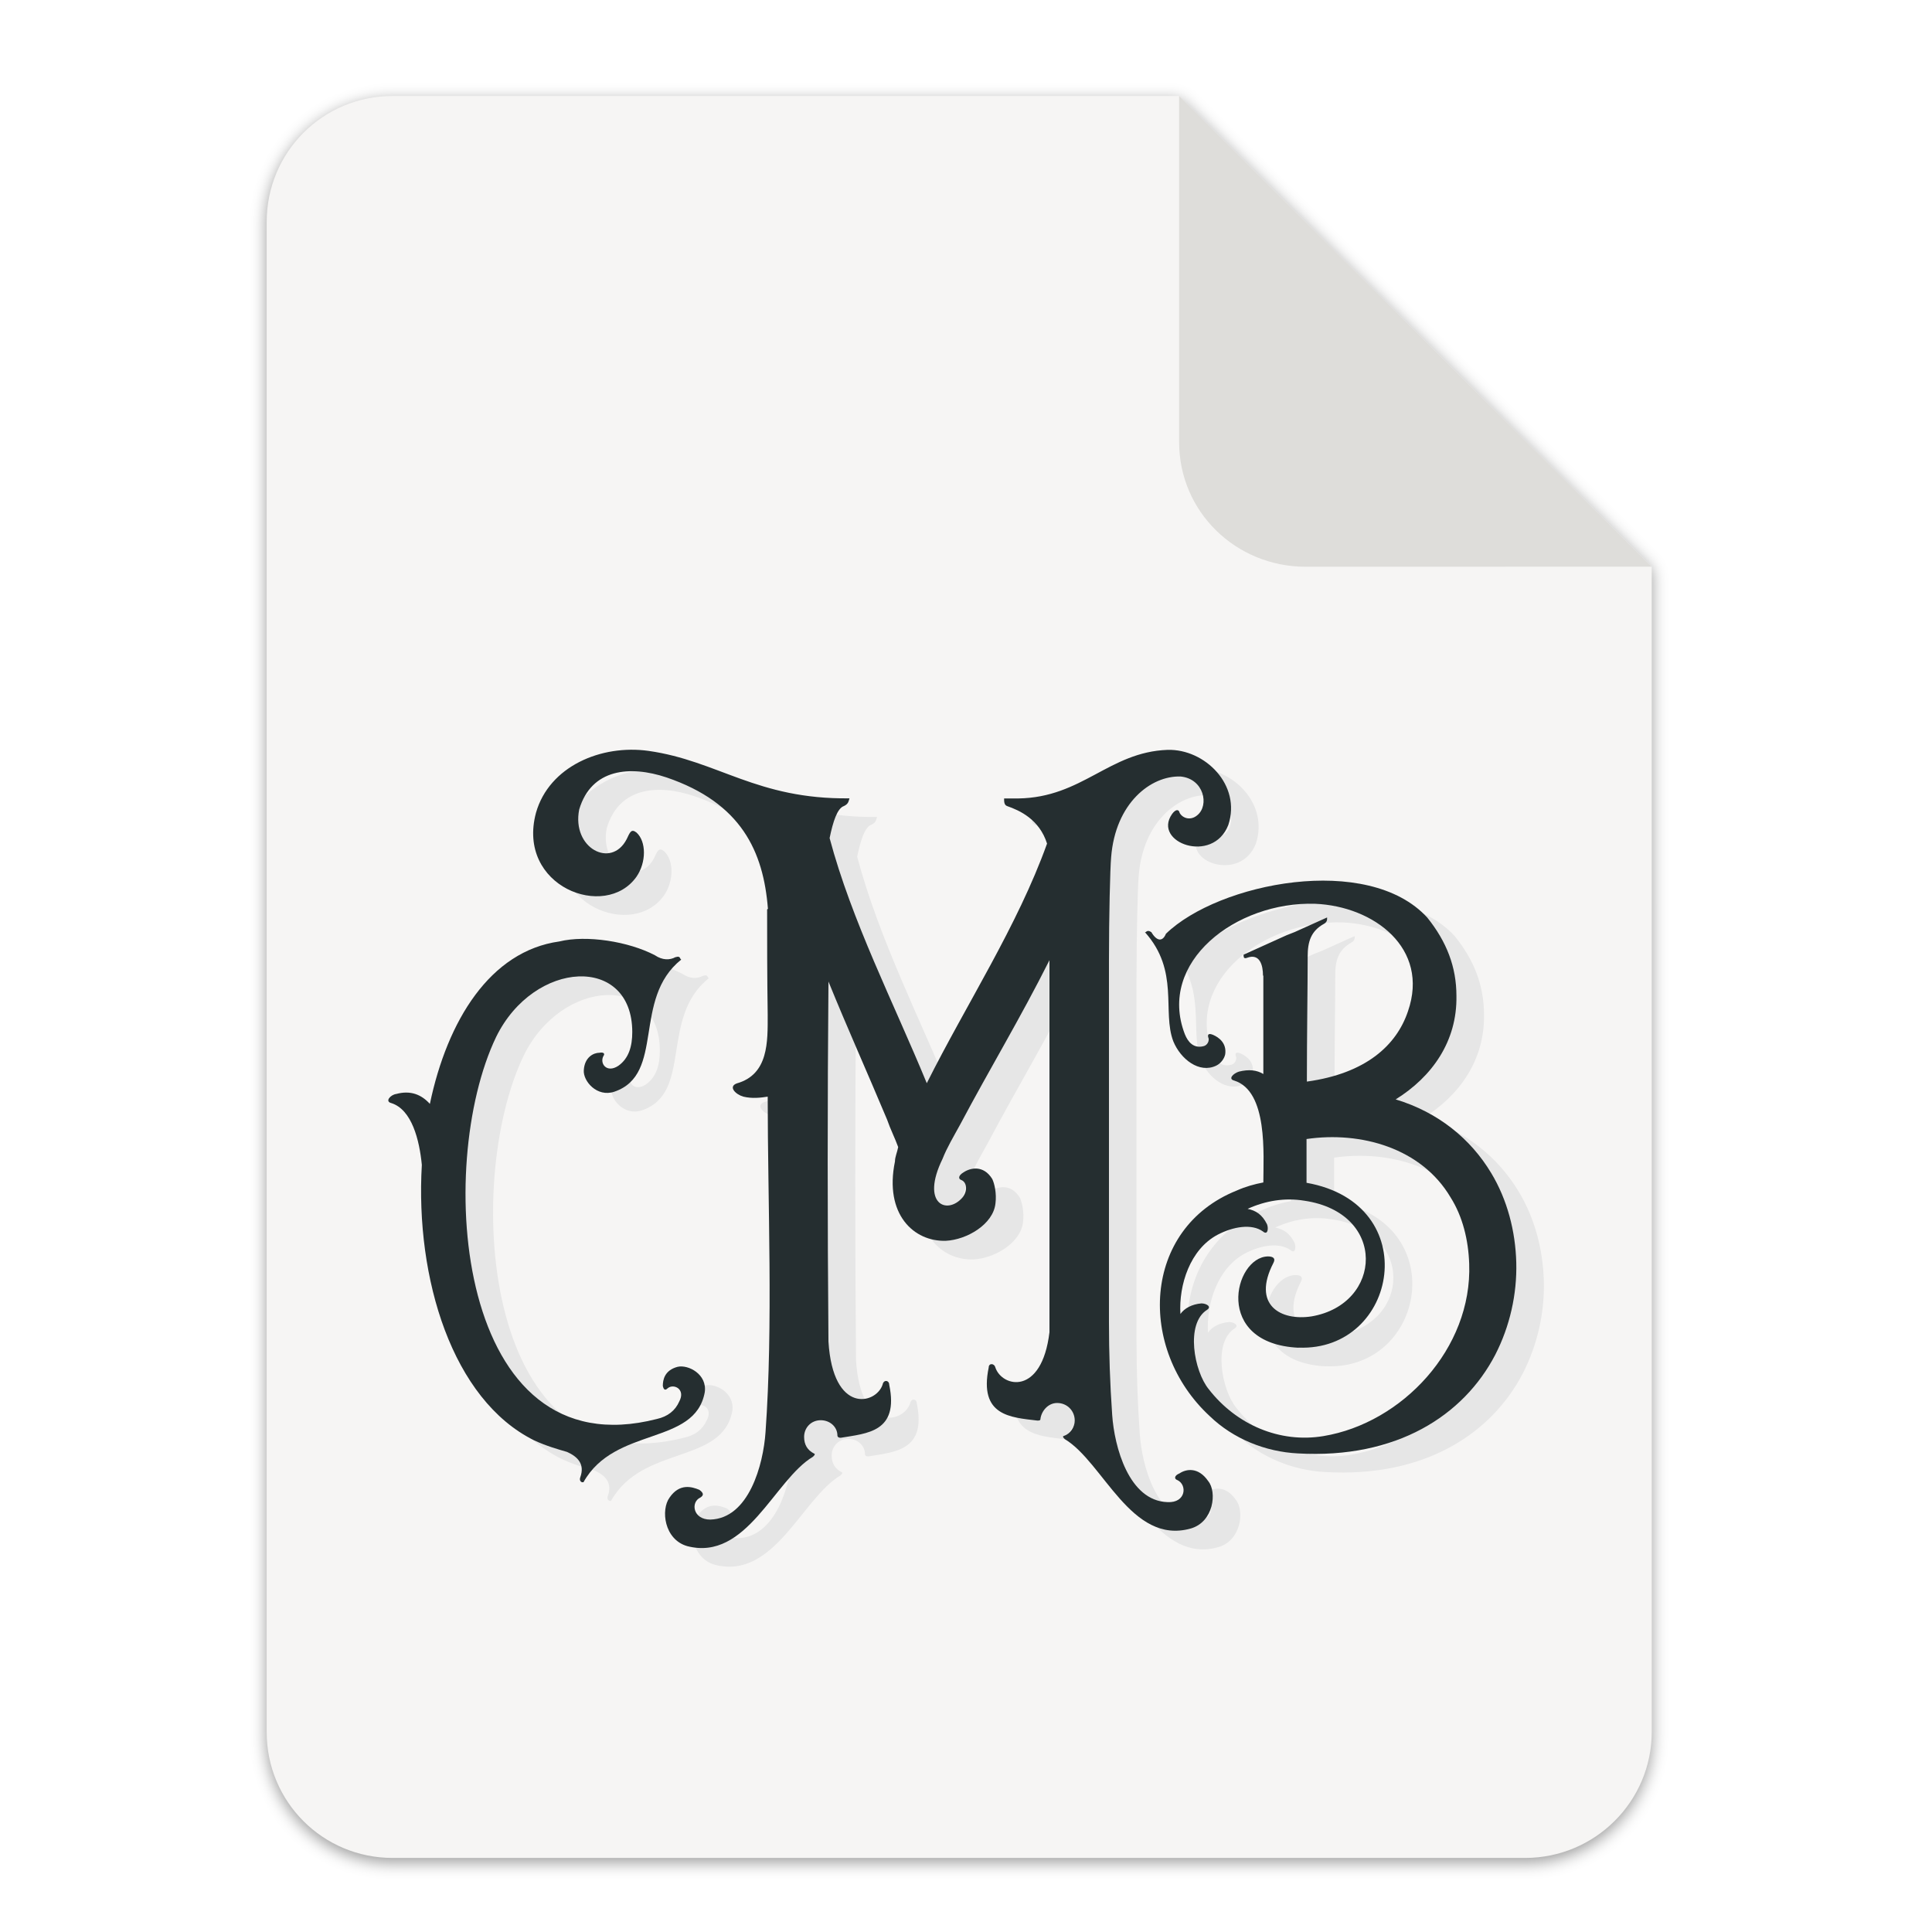
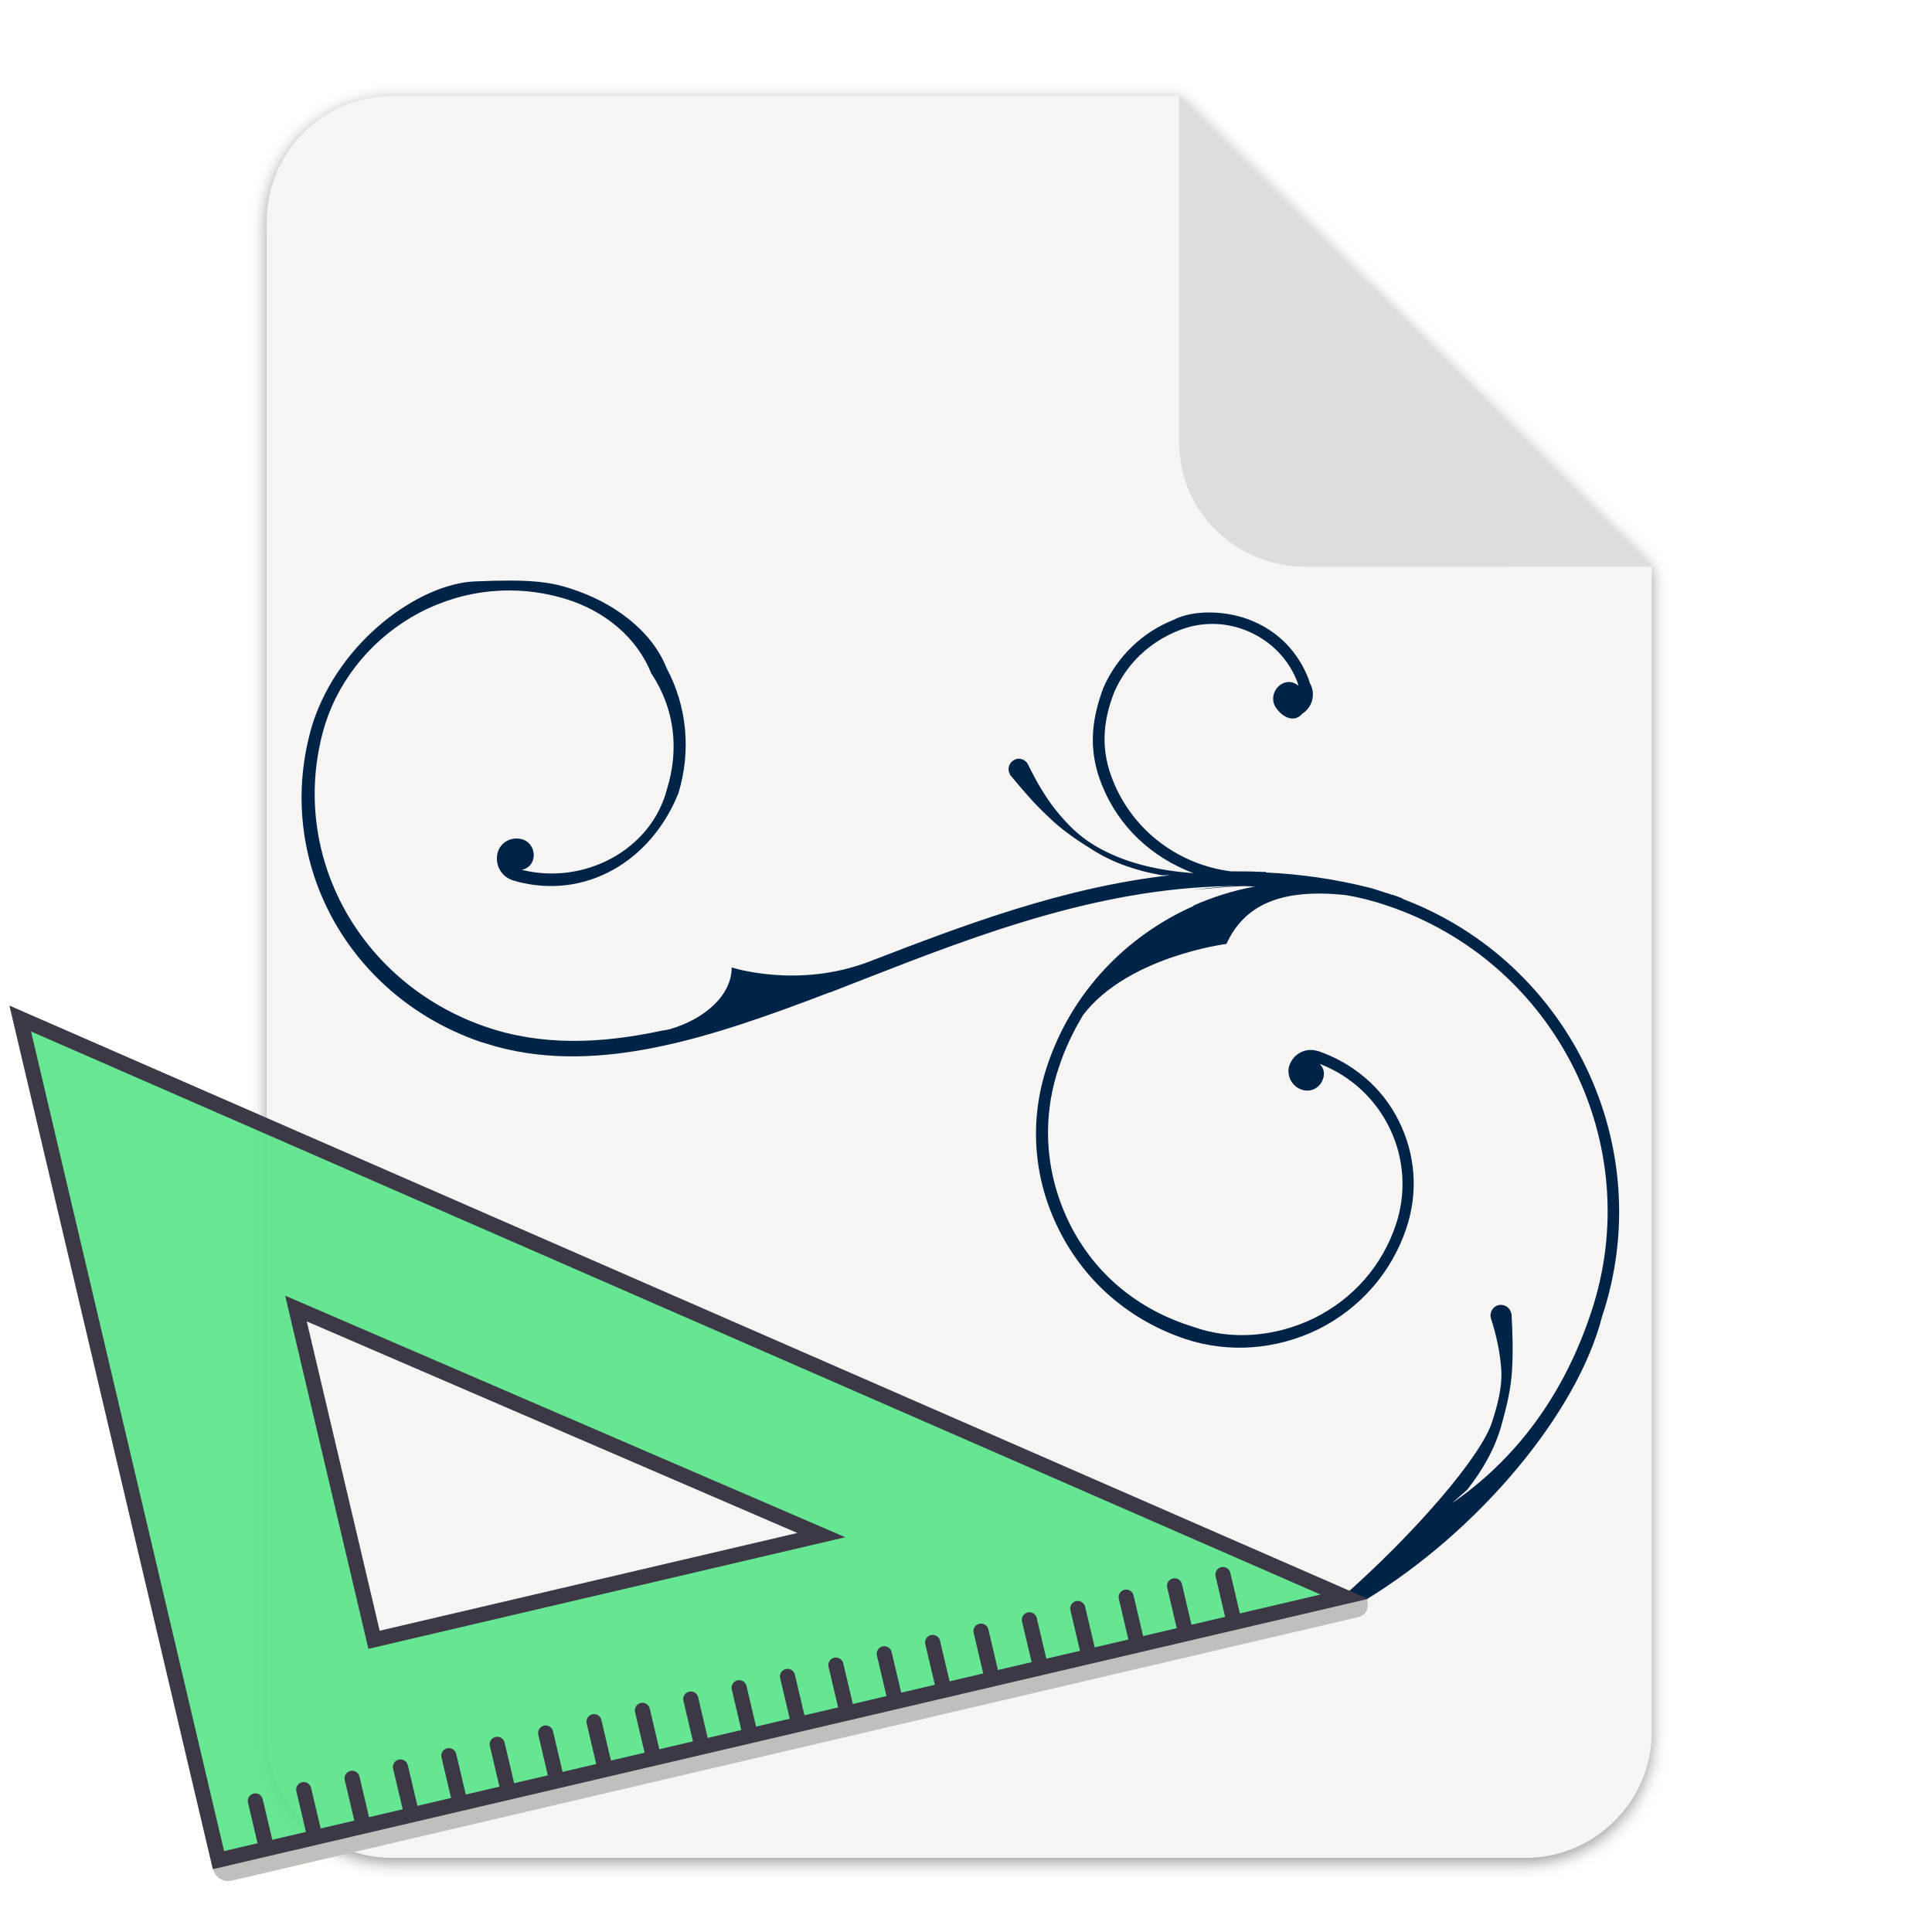
<svg xmlns="http://www.w3.org/2000/svg" width="64" height="64" version="1.1" viewBox="0 0 16.933 16.933">
  <defs>
    <filter id="b" x="-.014" y="-.011" width="1.027" height="1.021" color-interpolation-filters="sRGB">
      <feGaussianBlur stdDeviation="2" />
    </filter>
-     <linearGradient id="a" x1="277.71" x2="277.71" y1="-9.271" y2="252.83" gradientTransform="matrix(0 0 0 0 18.713 .55675)" gradientUnits="userSpaceOnUse">
+     <linearGradient id="a" x1="277.71" x2="277.71" y1="-9.271" y2="252.83" gradientTransform="matrix(0 0 0 0 16.745 .55424)" gradientUnits="userSpaceOnUse">
      <stop stop-color="#deddda" offset="0" />
      <stop stop-color="#bebcb6" offset="1" />
    </linearGradient>
  </defs>
-   <g transform="translate(1.4376)">
-     <g transform="matrix(.13788 0 0 .13788 -1.852 -309.4)" stroke-width=".508">
-       <g transform="matrix(.25 0 0 .25 0 2295)" stroke-width=".508">
-         <g stroke-width=".508">
-           <path d="m111.83-178.55h200l120.17 119.67 5e-3 296.24c3.1e-4 17.728-14.449 32.088-32.177 32.088h-288c-17.728 0-32-14.272-32-32v-384c0-17.728 14.272-32 32-32z" enable-background="new" filter="url(#b)" opacity=".4" />
-           <path d="m111.83-179.67h200l120.17 119.67 5e-3 296.24c3.1e-4 17.728-14.449 32.088-32.177 32.088h-288c-17.728 0-32-14.272-32-32v-384c0-17.728 14.272-32 32-32z" enable-background="new" fill="#f6f5f4" />
-           <path d="m311.83-179.67v88c0 17.728 14.442 31.694 32.17 31.694l88.001-0.022z" enable-background="new" fill="#deddda" />
-         </g>
-       </g>
-       <rect x="-1.5e-6" y="2242" width="128" height="128" enable-background="new" fill="none" style="paint-order:normal" />
-       <g transform="matrix(0 0 0 0 134.88 2248)" stroke-width="5.421">
-         <path d="m108.05-184.87 208.22 4e-3 120.53 120.53-0.184 306.27c-0.011 18.192-14.827 32.929-33.02 32.929h-295.54c-18.192 0-32.838-14.646-32.838-32.838v-394.06c0-18.192 14.646-32.838 32.838-32.838z" enable-background="new" fill="#f6f5f4" stroke="url(#a)" stroke-linejoin="round" stroke-width="21.683" />
-         <path d="m79.828 226.66v9.335c0 21.78 10.965 33.668 32 33.668h288c21.679 0 32-11.889 32-33.668v-9.335c0 17.728-14.272 32-32 32h-288c-17.728 0-32-14.272-32-32z" enable-background="new" fill="#deddda" opacity=".417" />
-         <path d="m314.73-179.67-0.138 85.758c-0.029 17.728 14.442 31.694 32.17 31.694h85.42z" enable-background="new" fill="#deddda" />
-       </g>
-       <g transform="matrix(0 0 0 0 136.44 2265.3)" stroke-width="8.029">
-         <path d="m108.05-182.78 210.2 4e-3 120.53 120.53-0.184 304.18c-0.011 18.192-14.827 32.929-33.02 32.929h-297.52c-18.192 0-32.838-14.646-32.838-32.838v-391.96c0-22.386 13.468-32.838 32.838-32.838z" enable-background="new" fill="#f6f5f4" stroke="url(#linearGradient7099)" stroke-linejoin="round" stroke-width="32.116" />
-         <path d="m79.828 220.37v14.227c0 21.78 10.965 33.668 32 33.668h288c21.679 0 32-11.889 32-33.668v-14.227c0 17.728-14.272 32-32 32h-288c-17.728 0-32-14.272-32-32z" enable-background="new" fill="#deddda" opacity=".417" />
-         <path d="m304.91-191.5-0.15 108.06c-0.027 19.316 15.736 34.533 35.052 34.533h106.59z" enable-background="new" fill="#deddda" />
-       </g>
-       <g transform="matrix(0 0 0 0 136.49 2277.1)" stroke-width="11.993">
-         <path d="m115.36-182.78 202.89 4e-3 120.53 120.53-0.184 296.87c-0.011 18.192-14.827 32.929-33.02 32.929h-290.21c-18.192 0-32.838-14.646-32.838-32.838v-384.65c0-22.386 13.468-32.838 32.838-32.838z" enable-background="new" fill="#f6f5f4" stroke="url(#linearGradient7167)" stroke-linejoin="round" stroke-width="47.974" />
-         <path d="m94.445 200.53v22.579c0 21.78 10.965 33.668 32 33.668h269.21c21.679 0 32-11.889 32-33.668v-22.579c0 17.728-14.272 32-32 32h-269.21c-17.728 0-32-14.272-32-32z" enable-background="new" fill="#deddda" opacity=".417" />
-         <path d="m304.91-191.5-0.15 108.06c-0.027 19.316 15.736 34.533 35.052 34.533h106.59z" enable-background="new" fill="#deddda" />
-       </g>
-       <g transform="matrix(0 0 0 0 136.47 2286.9)" stroke-width="15.823">
-         <path d="m115.36-182.78 190.49 4e-3 120.53 120.53-0.184 310.64c-0.011 18.192-14.827 32.929-33.02 32.929h-277.82c-18.192 0-32.838-14.646-32.838-32.838v-398.43c0-22.386 13.468-32.838 32.838-32.838z" enable-background="new" fill="#f6f5f4" stroke="#bebcb6" stroke-linejoin="round" stroke-width="63.293" />
-         <path d="m94.445 203.29v30.844c0 21.78 10.965 33.668 32 33.668h254.06c21.679 0 32-11.889 32-33.668v-30.844c0 17.728-14.272 32-32 32h-254.06c-17.728 0-32-14.272-32-32z" enable-background="new" fill="#deddda" opacity=".417" />
-         <path d="m285.63-188.74-0.15 108.06c-0.027 19.316 15.736 34.533 35.052 34.533h106.59z" enable-background="new" fill="#bebcb6" />
+   <g transform="matrix(.13788 0 0 .13788 -.4144 -309.4)" stroke-width=".508">
+     <g transform="matrix(.25 0 0 .25 0 2295)" stroke-width=".508">
+       <g stroke-width=".508">
+         <path d="m111.83-178.55h200l120.17 119.67 5e-3 296.24c3.1e-4 17.728-14.449 32.088-32.177 32.088h-288c-17.728 0-32-14.272-32-32v-384c0-17.728 14.272-32 32-32z" enable-background="new" filter="url(#b)" opacity=".4" />
+         <path d="m111.83-179.67h200l120.17 119.67 5e-3 296.24c3.1e-4 17.728-14.449 32.088-32.177 32.088h-288c-17.728 0-32-14.272-32-32v-384c0-17.728 14.272-32 32-32z" enable-background="new" fill="#f6f5f4" />
+         <path d="m311.83-179.67v88c0 17.728 14.442 31.694 32.17 31.694l88.001-0.022z" enable-background="new" fill="#deddda" />
      </g>
    </g>
-     <g transform="matrix(.66729 0 0 .66729 1.2591 4.4165)" stroke-width=".263">
-       <g transform="matrix(1.5087,0,0,1.5087,-18.31,-4.2176)" fill="#e6e6e6">
-         <path class="st3" d="m15.579 6.904c0.021-0.007 0.035-0.007 0.042 0.014l0.007 0.007c-0.43 0.344-0.136 0.998-0.582 1.15-0.152 0.051-0.273-0.093-0.266-0.187 0.007-0.115 0.086-0.152 0.136-0.152 0.035-0.007 0.051 0.007 0.035 0.028-0.035 0.065 0.028 0.152 0.129 0.086 0.093-0.065 0.122-0.173 0.122-0.294 0-0.675-0.855-0.631-1.185 0.042-0.538 1.12-0.353 3.777 1.4 3.326 0.093-0.021 0.159-0.072 0.194-0.152 0.058-0.108-0.049-0.159-0.101-0.115-0.021 0.021-0.035 0.014-0.042-0.021 0-0.051 0.014-0.136 0.129-0.166 0.093-0.021 0.259 0.065 0.236 0.222-0.086 0.467-0.783 0.294-1.056 0.783h-0.014c-0.014-0.007-0.021-0.021-0.014-0.042 0.042-0.115-0.021-0.18-0.115-0.222-0.072-0.021-0.18-0.051-0.287-0.101-0.711-0.353-1.035-1.407-0.977-2.398-0.021-0.215-0.086-0.481-0.266-0.538-0.058-0.014-0.007-0.072 0.042-0.079 0.129-0.035 0.222 0.007 0.294 0.086 0.152-0.725 0.524-1.33 1.127-1.414 0.236-0.058 0.603 0 0.832 0.12 0.065 0.044 0.13 0.044 0.18 0.016z" />
-         <path class="st3" d="m16.383 6.483c-0.039-0.499-0.231-0.922-0.883-1.144-0.317-0.106-0.654-0.078-0.76 0.279-0.067 0.337 0.279 0.518 0.413 0.259 0.028-0.058 0.039-0.095 0.086-0.058 0.086 0.078 0.086 0.259 0 0.384-0.27 0.384-1.048 0.086-0.875-0.557 0.115-0.404 0.568-0.596 0.98-0.538 0.605 0.086 0.942 0.423 1.749 0.413-0.009 0.028-0.009 0.048-0.048 0.067-0.058 0.019-0.095 0.134-0.125 0.279 0.192 0.721 0.557 1.432 0.846 2.134 0.346-0.691 0.788-1.365 1.047-2.086-0.067-0.212-0.24-0.289-0.346-0.326-0.028-0.009-0.028-0.039-0.028-0.067h0.125c0.557-0.009 0.788-0.404 1.298-0.423 0.326-0.009 0.644 0.307 0.529 0.654-0.134 0.346-0.663 0.153-0.49-0.095 0.028-0.039 0.058-0.048 0.067-0.009 0.028 0.048 0.097 0.067 0.153 0.019 0.106-0.086 0.058-0.317-0.145-0.337-0.259-0.009-0.568 0.231-0.605 0.702-0.009 0.095-0.019 0.518-0.019 0.894v3.153c0 0.27 0.009 0.538 0.028 0.808 0.019 0.279 0.145 0.749 0.481 0.76 0.164 0.009 0.173-0.153 0.086-0.192-0.028-0.009-0.028-0.039 0.019-0.058 0.058-0.039 0.164-0.058 0.25 0.067 0.078 0.095 0.048 0.356-0.153 0.413-0.518 0.145-0.76-0.577-1.095-0.778l-0.009-0.009c-0.009-0.009-0.009-0.019 0-0.019 0.058-0.019 0.095-0.078 0.095-0.134 0-0.086-0.067-0.153-0.153-0.153-0.078 0-0.134 0.067-0.145 0.134 0 0.019-0.009 0.019-0.028 0.019-0.231-0.028-0.51-0.039-0.423-0.462 0-0.039 0.048-0.039 0.058 0 0.058 0.173 0.404 0.25 0.471-0.307v-3.239c-0.25 0.499-0.518 0.942-0.778 1.432-0.058 0.106-0.115 0.201-0.153 0.298-0.192 0.393 0.039 0.49 0.173 0.337 0.048-0.058 0.039-0.134-0.009-0.153-0.028-0.009-0.028-0.039 0.019-0.067 0.058-0.039 0.173-0.067 0.25 0.058 0.019 0.039 0.039 0.125 0.028 0.212-0.019 0.183-0.25 0.317-0.432 0.326-0.279 0.009-0.538-0.231-0.443-0.691 0-0.039 0.019-0.078 0.028-0.125-0.028-0.078-0.067-0.153-0.097-0.24-0.173-0.413-0.346-0.797-0.51-1.201-0.009 1.048-0.009 2.095 0 3.134 0.039 0.635 0.413 0.548 0.471 0.376 0.009-0.048 0.058-0.039 0.058 0 0.086 0.413-0.192 0.423-0.423 0.462-0.019 0-0.028-0.009-0.028-0.019 0-0.078-0.067-0.134-0.145-0.134-0.086 0-0.145 0.067-0.145 0.145 0 0.067 0.028 0.115 0.086 0.145 0.009 0 0.009 0.009 0 0.019l-0.009 0.009c-0.337 0.201-0.577 0.913-1.095 0.778-0.201-0.058-0.231-0.317-0.153-0.423 0.086-0.125 0.192-0.095 0.259-0.067 0.039 0.028 0.039 0.048 0.009 0.067-0.086 0.039-0.067 0.192 0.086 0.192 0.337-0.009 0.462-0.481 0.481-0.76 0.067-0.933 0.019-2 0.019-2.922-0.058 0.009-0.134 0.019-0.212 0-0.067-0.019-0.134-0.086-0.058-0.115 0.279-0.078 0.27-0.365 0.27-0.596-0.005-0.333-0.005-0.688-0.005-0.919z" />
-         <path class="st3" d="m20.693 7.065c0-0.092-0.028-0.198-0.141-0.155-0.021 0.007-0.028 0-0.028-0.021v-0.007l0.374-0.169 0.071-0.028 0.282-0.127v0.014c0 0.021-0.014 0.035-0.028 0.042-0.113 0.063-0.141 0.155-0.141 0.282 0 0.268-0.007 0.69-0.007 1.091 0.515-0.071 0.781-0.317 0.88-0.612 0.19-0.548-0.296-0.915-0.809-0.936-0.69-0.021-1.374 0.508-1.134 1.134 0.028 0.071 0.078 0.127 0.162 0.106 0.035-0.007 0.056-0.049 0.042-0.078-0.007-0.028 0.007-0.035 0.042-0.021 0.049 0.021 0.12 0.071 0.106 0.169-0.007 0.035-0.035 0.078-0.078 0.099-0.148 0.071-0.31-0.056-0.374-0.212-0.099-0.261 0.056-0.612-0.247-0.95h0.007c0.014-0.014 0.028-0.014 0.049 0 0.049 0.083 0.099 0.083 0.127 0.014 0.458-0.444 1.76-0.704 2.275-0.141 0.169 0.21 0.254 0.43 0.254 0.682 0.007 0.395-0.212 0.704-0.529 0.901 0.374 0.113 0.654 0.346 0.831 0.64 0.141 0.233 0.212 0.508 0.219 0.781 0.007 0.275-0.056 0.555-0.183 0.802-0.275 0.529-0.859 0.908-1.718 0.859-0.282-0.014-0.563-0.127-0.767-0.324-0.633-0.584-0.591-1.633 0.233-1.964 0.078-0.035 0.155-0.056 0.233-0.071 0-0.24 0.042-0.795-0.254-0.887-0.056-0.014-0.007-0.063 0.042-0.078 0.085-0.021 0.155-0.014 0.212 0.021v-0.857zm0.31 3.239c-0.746-0.035-0.563-0.788-0.268-0.795 0.042 0 0.071 0.014 0.049 0.056-0.19 0.367 0.063 0.508 0.332 0.466 0.619-0.106 0.661-0.901-0.063-1.007-0.169-0.028-0.339 0-0.494 0.071 0.071 0.014 0.127 0.049 0.169 0.134 0.014 0.035 0.007 0.099-0.035 0.063-0.099-0.071-0.261-0.042-0.395 0.028-0.24 0.127-0.339 0.437-0.324 0.69 0.035-0.049 0.099-0.085 0.183-0.092 0.042 0 0.092 0.028 0.049 0.056-0.19 0.12-0.113 0.534 0.014 0.69 0.24 0.31 0.619 0.473 1 0.409 0.682-0.113 1.296-0.76 1.268-1.501-0.007-0.205-0.056-0.409-0.162-0.577-0.254-0.43-0.781-0.577-1.254-0.508v0.381c1.03 0.182 0.797 1.469-0.069 1.435z" />
-       </g>
-       <g transform="matrix(1.5087,0,0,1.5087,-18.672,-4.4624)" fill="#252e30">
-         <path class="st3" d="m15.579 6.904c0.021-0.007 0.035-0.007 0.042 0.014l0.007 0.007c-0.43 0.344-0.136 0.998-0.582 1.15-0.152 0.051-0.273-0.093-0.266-0.187 0.007-0.115 0.086-0.152 0.136-0.152 0.035-0.007 0.051 0.007 0.035 0.028-0.035 0.065 0.028 0.152 0.129 0.086 0.093-0.065 0.122-0.173 0.122-0.294 0-0.675-0.855-0.631-1.185 0.042-0.538 1.12-0.353 3.777 1.4 3.326 0.093-0.021 0.159-0.072 0.194-0.152 0.058-0.108-0.049-0.159-0.101-0.115-0.021 0.021-0.035 0.014-0.042-0.021 0-0.051 0.014-0.136 0.129-0.166 0.093-0.021 0.259 0.065 0.236 0.222-0.086 0.467-0.783 0.294-1.056 0.783h-0.014c-0.014-0.007-0.021-0.021-0.014-0.042 0.042-0.115-0.021-0.18-0.115-0.222-0.072-0.021-0.18-0.051-0.287-0.101-0.711-0.353-1.035-1.407-0.977-2.398-0.021-0.215-0.086-0.481-0.266-0.538-0.058-0.014-0.007-0.072 0.042-0.079 0.129-0.035 0.222 0.007 0.294 0.086 0.152-0.725 0.524-1.33 1.127-1.414 0.236-0.058 0.603 0 0.832 0.12 0.065 0.044 0.13 0.044 0.18 0.016z" />
-         <path class="st3" d="m16.383 6.483c-0.039-0.499-0.231-0.922-0.883-1.144-0.317-0.106-0.654-0.078-0.76 0.279-0.067 0.337 0.279 0.518 0.413 0.259 0.028-0.058 0.039-0.095 0.086-0.058 0.086 0.078 0.086 0.259 0 0.384-0.27 0.384-1.048 0.086-0.875-0.557 0.115-0.404 0.568-0.596 0.98-0.538 0.605 0.086 0.942 0.423 1.749 0.413-0.009 0.028-0.009 0.048-0.048 0.067-0.058 0.019-0.095 0.134-0.125 0.279 0.192 0.721 0.557 1.432 0.846 2.134 0.346-0.691 0.788-1.365 1.047-2.086-0.067-0.212-0.24-0.289-0.346-0.326-0.028-0.009-0.028-0.039-0.028-0.067h0.125c0.557-0.009 0.788-0.404 1.298-0.423 0.326-0.009 0.644 0.307 0.529 0.654-0.134 0.346-0.663 0.153-0.49-0.095 0.028-0.039 0.058-0.048 0.067-0.009 0.028 0.048 0.097 0.067 0.153 0.019 0.106-0.086 0.058-0.317-0.145-0.337-0.259-0.009-0.568 0.231-0.605 0.702-0.009 0.095-0.019 0.518-0.019 0.894v3.153c0 0.27 0.009 0.538 0.028 0.808 0.019 0.279 0.145 0.749 0.481 0.76 0.164 0.009 0.173-0.153 0.086-0.192-0.028-0.009-0.028-0.039 0.019-0.058 0.058-0.039 0.164-0.058 0.25 0.067 0.078 0.095 0.048 0.356-0.153 0.413-0.518 0.145-0.76-0.577-1.095-0.778l-0.009-0.009c-0.009-0.009-0.009-0.019 0-0.019 0.058-0.019 0.095-0.078 0.095-0.134 0-0.086-0.067-0.153-0.153-0.153-0.078 0-0.134 0.067-0.145 0.134 0 0.019-0.009 0.019-0.028 0.019-0.231-0.028-0.51-0.039-0.423-0.462 0-0.039 0.048-0.039 0.058 0 0.058 0.173 0.404 0.25 0.471-0.307v-3.239c-0.25 0.499-0.518 0.942-0.778 1.432-0.058 0.106-0.115 0.201-0.153 0.298-0.192 0.393 0.039 0.49 0.173 0.337 0.048-0.058 0.039-0.134-0.009-0.153-0.028-0.009-0.028-0.039 0.019-0.067 0.058-0.039 0.173-0.067 0.25 0.058 0.019 0.039 0.039 0.125 0.028 0.212-0.019 0.183-0.25 0.317-0.432 0.326-0.279 0.009-0.538-0.231-0.443-0.691 0-0.039 0.019-0.078 0.028-0.125-0.028-0.078-0.067-0.153-0.097-0.24-0.173-0.413-0.346-0.797-0.51-1.201-0.009 1.048-0.009 2.095 0 3.134 0.039 0.635 0.413 0.548 0.471 0.376 0.009-0.048 0.058-0.039 0.058 0 0.086 0.413-0.192 0.423-0.423 0.462-0.019 0-0.028-0.009-0.028-0.019 0-0.078-0.067-0.134-0.145-0.134-0.086 0-0.145 0.067-0.145 0.145 0 0.067 0.028 0.115 0.086 0.145 0.009 0 0.009 0.009 0 0.019l-0.009 0.009c-0.337 0.201-0.577 0.913-1.095 0.778-0.201-0.058-0.231-0.317-0.153-0.423 0.086-0.125 0.192-0.095 0.259-0.067 0.039 0.028 0.039 0.048 0.009 0.067-0.086 0.039-0.067 0.192 0.086 0.192 0.337-0.009 0.462-0.481 0.481-0.76 0.067-0.933 0.019-2 0.019-2.922-0.058 0.009-0.134 0.019-0.212 0-0.067-0.019-0.134-0.086-0.058-0.115 0.279-0.078 0.27-0.365 0.27-0.596-0.005-0.333-0.005-0.688-0.005-0.919z" />
-         <path class="st3" d="m20.693 7.065c0-0.092-0.028-0.198-0.141-0.155-0.021 0.007-0.028 0-0.028-0.021v-0.007l0.374-0.169 0.071-0.028 0.282-0.127v0.014c0 0.021-0.014 0.035-0.028 0.042-0.113 0.063-0.141 0.155-0.141 0.282 0 0.268-0.007 0.69-0.007 1.091 0.515-0.071 0.781-0.317 0.88-0.612 0.19-0.548-0.296-0.915-0.809-0.936-0.69-0.021-1.374 0.508-1.134 1.134 0.028 0.071 0.078 0.127 0.162 0.106 0.035-0.007 0.056-0.049 0.042-0.078-0.007-0.028 0.007-0.035 0.042-0.021 0.049 0.021 0.12 0.071 0.106 0.169-0.007 0.035-0.035 0.078-0.078 0.099-0.148 0.071-0.31-0.056-0.374-0.212-0.099-0.261 0.056-0.612-0.247-0.95h0.007c0.014-0.014 0.028-0.014 0.049 0 0.049 0.083 0.099 0.083 0.127 0.014 0.458-0.444 1.76-0.704 2.275-0.141 0.169 0.21 0.254 0.43 0.254 0.682 0.007 0.395-0.212 0.704-0.529 0.901 0.374 0.113 0.654 0.346 0.831 0.64 0.141 0.233 0.212 0.508 0.219 0.781 0.007 0.275-0.056 0.555-0.183 0.802-0.275 0.529-0.859 0.908-1.718 0.859-0.282-0.014-0.563-0.127-0.767-0.324-0.633-0.584-0.591-1.633 0.233-1.964 0.078-0.035 0.155-0.056 0.233-0.071 0-0.24 0.042-0.795-0.254-0.887-0.056-0.014-0.007-0.063 0.042-0.078 0.085-0.021 0.155-0.014 0.212 0.021v-0.857zm0.31 3.239c-0.746-0.035-0.563-0.788-0.268-0.795 0.042 0 0.071 0.014 0.049 0.056-0.19 0.367 0.063 0.508 0.332 0.466 0.619-0.106 0.661-0.901-0.063-1.007-0.169-0.028-0.339 0-0.494 0.071 0.071 0.014 0.127 0.049 0.169 0.134 0.014 0.035 0.007 0.099-0.035 0.063-0.099-0.071-0.261-0.042-0.395 0.028-0.24 0.127-0.339 0.437-0.324 0.69 0.035-0.049 0.099-0.085 0.183-0.092 0.042 0 0.092 0.028 0.049 0.056-0.19 0.12-0.113 0.534 0.014 0.69 0.24 0.31 0.619 0.473 1 0.409 0.682-0.113 1.296-0.76 1.268-1.501-0.007-0.205-0.056-0.409-0.162-0.577-0.254-0.43-0.781-0.577-1.254-0.508v0.381c1.03 0.182 0.797 1.469-0.069 1.435z" />
-       </g>
+     <rect x="-1.5e-6" y="2242" width="128" height="128" enable-background="new" fill="none" style="paint-order:normal" />
+     <g transform="matrix(0,0,0,0,134.88,2248)" stroke-width="5.421">
+       <path d="m108.05-184.87 208.22 4e-3 120.53 120.53-0.184 306.27c-0.011 18.192-14.827 32.929-33.02 32.929h-295.54c-18.192 0-32.838-14.646-32.838-32.838v-394.06c0-18.192 14.646-32.838 32.838-32.838z" enable-background="new" fill="#f6f5f4" stroke="url(#a)" stroke-linejoin="round" stroke-width="21.683" />
+       <path d="m79.828 226.66v9.335c0 21.78 10.965 33.668 32 33.668h288c21.679 0 32-11.889 32-33.668v-9.335c0 17.728-14.272 32-32 32h-288c-17.728 0-32-14.272-32-32z" enable-background="new" fill="#deddda" opacity=".417" />
+       <path d="m314.73-179.67-0.138 85.758c-0.029 17.728 14.442 31.694 32.17 31.694h85.42z" enable-background="new" fill="#deddda" />
+     </g>
+     <g transform="matrix(0,0,0,0,136.44,2265.3)" stroke-width="8.029">
+       <path d="m108.05-182.78 210.2 4e-3 120.53 120.53-0.184 304.18c-0.011 18.192-14.827 32.929-33.02 32.929h-297.52c-18.192 0-32.838-14.646-32.838-32.838v-391.96c0-22.386 13.468-32.838 32.838-32.838z" enable-background="new" fill="#f6f5f4" stroke="url(#linearGradient7099)" stroke-linejoin="round" stroke-width="32.116" />
+       <path d="m79.828 220.37v14.227c0 21.78 10.965 33.668 32 33.668h288c21.679 0 32-11.889 32-33.668v-14.227c0 17.728-14.272 32-32 32h-288c-17.728 0-32-14.272-32-32z" enable-background="new" fill="#deddda" opacity=".417" />
+       <path d="m304.91-191.5-0.15 108.06c-0.027 19.316 15.736 34.533 35.052 34.533h106.59z" enable-background="new" fill="#deddda" />
+     </g>
+     <g transform="matrix(0,0,0,0,136.49,2277.1)" stroke-width="11.993">
+       <path d="m115.36-182.78 202.89 4e-3 120.53 120.53-0.184 296.87c-0.011 18.192-14.827 32.929-33.02 32.929h-290.21c-18.192 0-32.838-14.646-32.838-32.838v-384.65c0-22.386 13.468-32.838 32.838-32.838z" enable-background="new" fill="#f6f5f4" stroke="url(#linearGradient7167)" stroke-linejoin="round" stroke-width="47.974" />
+       <path d="m94.445 200.53v22.579c0 21.78 10.965 33.668 32 33.668h269.21c21.679 0 32-11.889 32-33.668v-22.579c0 17.728-14.272 32-32 32h-269.21c-17.728 0-32-14.272-32-32z" enable-background="new" fill="#deddda" opacity=".417" />
+       <path d="m304.91-191.5-0.15 108.06c-0.027 19.316 15.736 34.533 35.052 34.533h106.59z" enable-background="new" fill="#deddda" />
+     </g>
+     <g transform="matrix(0,0,0,0,136.47,2286.9)" stroke-width="15.823">
+       <path d="m115.36-182.78 190.49 4e-3 120.53 120.53-0.184 310.64c-0.011 18.192-14.827 32.929-33.02 32.929h-277.82c-18.192 0-32.838-14.646-32.838-32.838v-398.43c0-22.386 13.468-32.838 32.838-32.838z" enable-background="new" fill="#f6f5f4" stroke="#bebcb6" stroke-linejoin="round" stroke-width="63.293" />
+       <path d="m94.445 203.29v30.844c0 21.78 10.965 33.668 32 33.668h254.06c21.679 0 32-11.889 32-33.668v-30.844c0 17.728-14.272 32-32 32h-254.06c-17.728 0-32-14.272-32-32z" enable-background="new" fill="#deddda" opacity=".417" />
+       <path d="m285.63-188.74-0.15 108.06c-0.027 19.316 15.736 34.533 35.052 34.533h106.59z" enable-background="new" fill="#bebcb6" />
    </g>
  </g>
+   <path d="m4.992 5.156c0.368 0.114 0.717 0.361 0.85 0.699 0.181 0.338 0.215 0.728 0.105 1.094-0.238 0.599-0.817 0.941-1.424 0.775-0.009-0.005-0.024-0.005-0.034-0.01-0.105-0.038-0.157-0.147-0.124-0.252 0.029-0.085 0.124-0.133 0.215-0.105 0.076 0.024 0.115 0.109 0.091 0.181-0.014 0.047-0.057 0.081-0.1 0.085 0.545 0.138 1.137-0.171 1.275-0.708 0.105-0.338 0.072-0.699-0.138-1.013-0.125-0.314-0.407-0.547-0.746-0.651-0.43-0.133-0.888-0.09-1.285 0.119-0.396 0.209-0.693 0.561-0.826 0.973-0.339 1.105 0.277 2.264 1.399 2.654 0.492 0.171 1.008 0.152 1.543 0.038 0.019-0.005 0.038-0.005 0.052-0.009l0.024-0.005c0.31-0.09 0.544-0.299 0.544-0.542 0 0 0.578 0.19 1.208-0.052 0.826-0.319 1.7-0.651 2.637-0.756h-0.076c-0.215-0.038-0.42-0.105-0.607-0.223-0.138-0.086-0.272-0.176-0.387-0.29-0.119-0.109-0.224-0.233-0.33-0.361-0.005-0.005-0.009-0.01-0.009-0.019-0.024-0.043 0-0.1 0.043-0.119 0.043-0.024 0.1 0 0.119 0.043 0.067 0.138 0.143 0.271 0.239 0.394 0.096 0.119 0.205 0.233 0.344 0.314 0.253 0.152 0.55 0.219 0.866 0.243-0.364-0.138-0.655-0.404-0.803-0.775-0.11-0.276-0.105-0.534 0.014-0.851 0.119-0.271 0.339-0.485 0.616-0.595 0.173-0.09 0.473-0.085 0.698 0.014 0.224 0.095 0.392 0.271 0.482 0.5l0.014 0.043c0.052 0.089 0.024 0.209-0.067 0.266-0.076 0.089-0.182 0.024-0.234-0.057-0.043-0.067-0.019-0.157 0.048-0.2 0.052-0.034 0.114-0.024 0.153 0.014-0.005-0.009-0.005-0.024-0.01-0.034-0.076-0.2-0.229-0.356-0.425-0.442-0.196-0.086-0.415-0.091-0.616-0.01-0.253 0.1-0.454 0.29-0.563 0.537-0.11 0.279-0.115 0.523-0.014 0.775 0.177 0.447 0.583 0.742 1.036 0.799 0.091 0 0.186 0 0.277 0.005h0.029v0.005c0.301 0.014 0.611 0.057 0.926 0.138-0.014-0.004-0.029-0.009-0.043-0.014 0.057 0.019 0.11 0.034 0.162 0.052 0.009 0.005 0.024 0.005 0.034 0.01 0.009 0.004 0.019 0.009 0.029 0.009 0.029 0.009 0.057 0.019 0.081 0.029 0.004 0.004 0.009 0.004 0.014 0.009 1.462 0.556 2.24 2.172 1.743 3.66-0.214 0.836-1.07 1.873-2.078 2.486l-0.22-0.008c0.677-0.595 1.243-1.264 1.334-1.555 0.048-0.147 0.09-0.305 0.081-0.457-0.01-0.152-0.043-0.304-0.091-0.452-0.014-0.047 0.014-0.1 0.062-0.114 0.047-0.014 0.1 0.014 0.114 0.062 0 0.005 5e-3 0.014 5e-3 0.019 0.009 0.162 0.014 0.328 0.004 0.49-0.009 0.162-0.048 0.319-0.091 0.475-0.057 0.209-0.167 0.399-0.301 0.57l-0.134 0.119c0.559-0.385 0.979-0.946 1.218-1.669 0.497-1.479-0.315-3.086-1.805-3.575-0.114-0.038-0.229-0.067-0.344-0.086-0.583-0.062-0.893 0.095-1.046 0.428 0 0-0.864 0.109-1.256 0.623-0.086 0.143-0.162 0.3-0.215 0.466-0.153 0.457-0.114 0.941 0.1 1.369 0.215 0.428 0.588 0.747 1.081 0.898 0.329 0.119 0.715 0.091 1.059-0.076 0.344-0.171 0.597-0.461 0.717-0.822 0.191-0.575-0.11-1.193-0.669-1.407 0.034 0.034 0.048 0.081 0.029 0.133-0.024 0.076-0.105 0.119-0.182 0.095-0.091-0.029-0.138-0.124-0.114-0.209 0.034-0.105 0.139-0.162 0.244-0.133h0.004c0.311 0.105 0.569 0.323 0.712 0.613 0.148 0.295 0.172 0.628 0.067 0.942-0.129 0.385-0.402 0.699-0.769 0.884-0.368 0.18-0.783 0.214-1.17 0.086-0.482-0.162-0.874-0.495-1.103-0.951-0.229-0.452-0.267-0.965-0.105-1.445 0.215-0.646 0.693-1.136 1.281-1.398v-0.004c0.171-0.076 0.352-0.133 0.539-0.167-0.034 0-0.067-0.004-0.096-0.004-0.134 0.004-0.277 0.019-0.443 0.033 0.152-0.019 0.29-0.033 0.439-0.033h-0.005c-1.194-0.01-2.302 0.418-3.324 0.817-0.096 0.038-0.196 0.076-0.292 0.114h-0.005c-1.032 0.395-2.011 0.723-2.923 0.476l-0.143-0.043c-1.18-0.409-1.82-1.621-1.467-2.787 0.239-0.736 0.941-1.225 1.417-1.247 0.475-0.021 0.652 0.002 0.833 0.059z" fill="#002447" stroke-width=".265" />
+   <g transform="matrix(.12046 0 0 .12006 0 1.1399)" fill-rule="evenodd">
+     <path d="m15.504 126.93c0.152 0.648 0.742 1.012 1.391 0.859l81.918-19.23c0.645-0.152 0.805-0.703 0.656-1.352z" fill="#c0bfbc" stroke-width="1.1" />
+     <path d="m21.535 86.031 5.68 24.18 32.543-7.641zm-20.063-21.172 14.422 61.438 81.918-19.23z" fill="#57e389" fill-opacity=".9" stroke="#3d3846" stroke-width="1.1" />
+     <path transform="matrix(1.1703 -.27476 .27476 1.1703 65.301 -197.08)" d="m-98.5 249.5 1e-3 2.924" fill="#26a269" stroke="#3d3846" stroke-linecap="round" stroke-width=".915" />
+     <path transform="matrix(1.1703 -.27476 .27476 1.1703 65.301 -197.08)" d="m-95.493 249.5 0.002 2.921" fill="#26a269" stroke="#3d3846" stroke-linecap="round" stroke-width=".915" />
+     <path transform="matrix(1.1703 -.27476 .27476 1.1703 65.301 -197.08)" d="m-92.485 249.5 1e-3 2.924" fill="#26a269" stroke="#3d3846" stroke-linecap="round" stroke-width=".915" />
+     <path transform="matrix(1.1703 -.27476 .27476 1.1703 65.301 -197.08)" d="m-89.478 249.5 0.002 2.921" fill="#26a269" stroke="#3d3846" stroke-linecap="round" stroke-width=".915" />
+     <path transform="matrix(1.1703 -.27476 .27476 1.1703 65.301 -197.08)" d="m-86.47 249.5 1e-3 2.924" fill="#26a269" stroke="#3d3846" stroke-linecap="round" stroke-width=".915" />
+     <path transform="matrix(1.1703 -.27476 .27476 1.1703 65.301 -197.08)" d="m-83.462 249.5 1e-3 2.924" fill="#26a269" stroke="#3d3846" stroke-linecap="round" stroke-width=".915" />
+     <path transform="matrix(1.1703 -.27476 .27476 1.1703 65.301 -197.08)" d="m-80.452 249.5-0.002 2.924" fill="#26a269" stroke="#3d3846" stroke-linecap="round" stroke-width=".915" />
+     <path transform="matrix(1.1703 -.27476 .27476 1.1703 65.301 -197.08)" d="m-77.444 249.5-0.002 2.924" fill="#26a269" stroke="#3d3846" stroke-linecap="round" stroke-width=".915" />
+     <path transform="matrix(1.1703 -.27476 .27476 1.1703 65.301 -197.08)" d="m-74.437 249.5-0.001 2.92" fill="#26a269" stroke="#3d3846" stroke-linecap="round" stroke-width=".915" />
+     <path transform="matrix(1.1703 -.27476 .27476 1.1703 65.301 -197.08)" d="m-71.429 249.5-0.002 2.924" fill="#26a269" stroke="#3d3846" stroke-linecap="round" stroke-width=".915" />
+     <path transform="matrix(1.1703 -.27476 .27476 1.1703 65.301 -197.08)" d="m-68.422 249.5-0.001 2.92" fill="#26a269" stroke="#3d3846" stroke-linecap="round" stroke-width=".915" />
+     <path transform="matrix(1.1703 -.27476 .27476 1.1703 65.301 -197.08)" d="m-65.415 249.5 1e-3 2.924" fill="#26a269" stroke="#3d3846" stroke-linecap="round" stroke-width=".915" />
+     <path transform="matrix(1.1703 -.27476 .27476 1.1703 65.301 -197.08)" d="m-59.4 249.5 1e-3 2.924" fill="#26a269" stroke="#3d3846" stroke-linecap="round" stroke-width=".915" />
+     <path transform="matrix(1.1703 -.27476 .27476 1.1703 65.301 -197.08)" d="m-53.385 249.5 1e-3 2.924" fill="#26a269" stroke="#3d3846" stroke-linecap="round" stroke-width=".915" />
+     <path transform="matrix(1.1703 -.27476 .27476 1.1703 65.301 -197.08)" d="m-62.407 249.5 0.002 2.921" fill="#26a269" stroke="#3d3846" stroke-linecap="round" stroke-width=".915" />
+     <path transform="matrix(1.1703 -.27476 .27476 1.1703 65.301 -197.08)" d="m-56.392 249.5 1e-3 2.924" fill="#26a269" stroke="#3d3846" stroke-linecap="round" stroke-width=".915" />
+     <path transform="matrix(1.1703 -.27476 .27476 1.1703 65.301 -197.08)" d="m-50.377 249.5 1e-3 2.924" fill="#26a269" stroke="#3d3846" stroke-linecap="round" stroke-width=".915" />
+     <path transform="matrix(1.1703 -.27476 .27476 1.1703 65.301 -197.08)" d="m-47.37 249.5 0.002 2.921" fill="#26a269" stroke="#3d3846" stroke-linecap="round" stroke-width=".915" />
+     <path transform="matrix(1.1703 -.27476 .27476 1.1703 65.301 -197.08)" d="m-44.359 249.5-0.002 2.924" fill="#26a269" stroke="#3d3846" stroke-linecap="round" stroke-width=".915" />
+     <path transform="matrix(1.1703 -.27476 .27476 1.1703 65.301 -197.08)" d="m-41.352 249.5-0.001 2.92" fill="#26a269" stroke="#3d3846" stroke-linecap="round" stroke-width=".915" />
+     <path transform="matrix(1.1703 -.27476 .27476 1.1703 65.301 -197.08)" d="m-38.344 249.5-0.002 2.924" fill="#26a269" stroke="#3d3846" stroke-linecap="round" stroke-width=".915" />
+   </g>
</svg>
